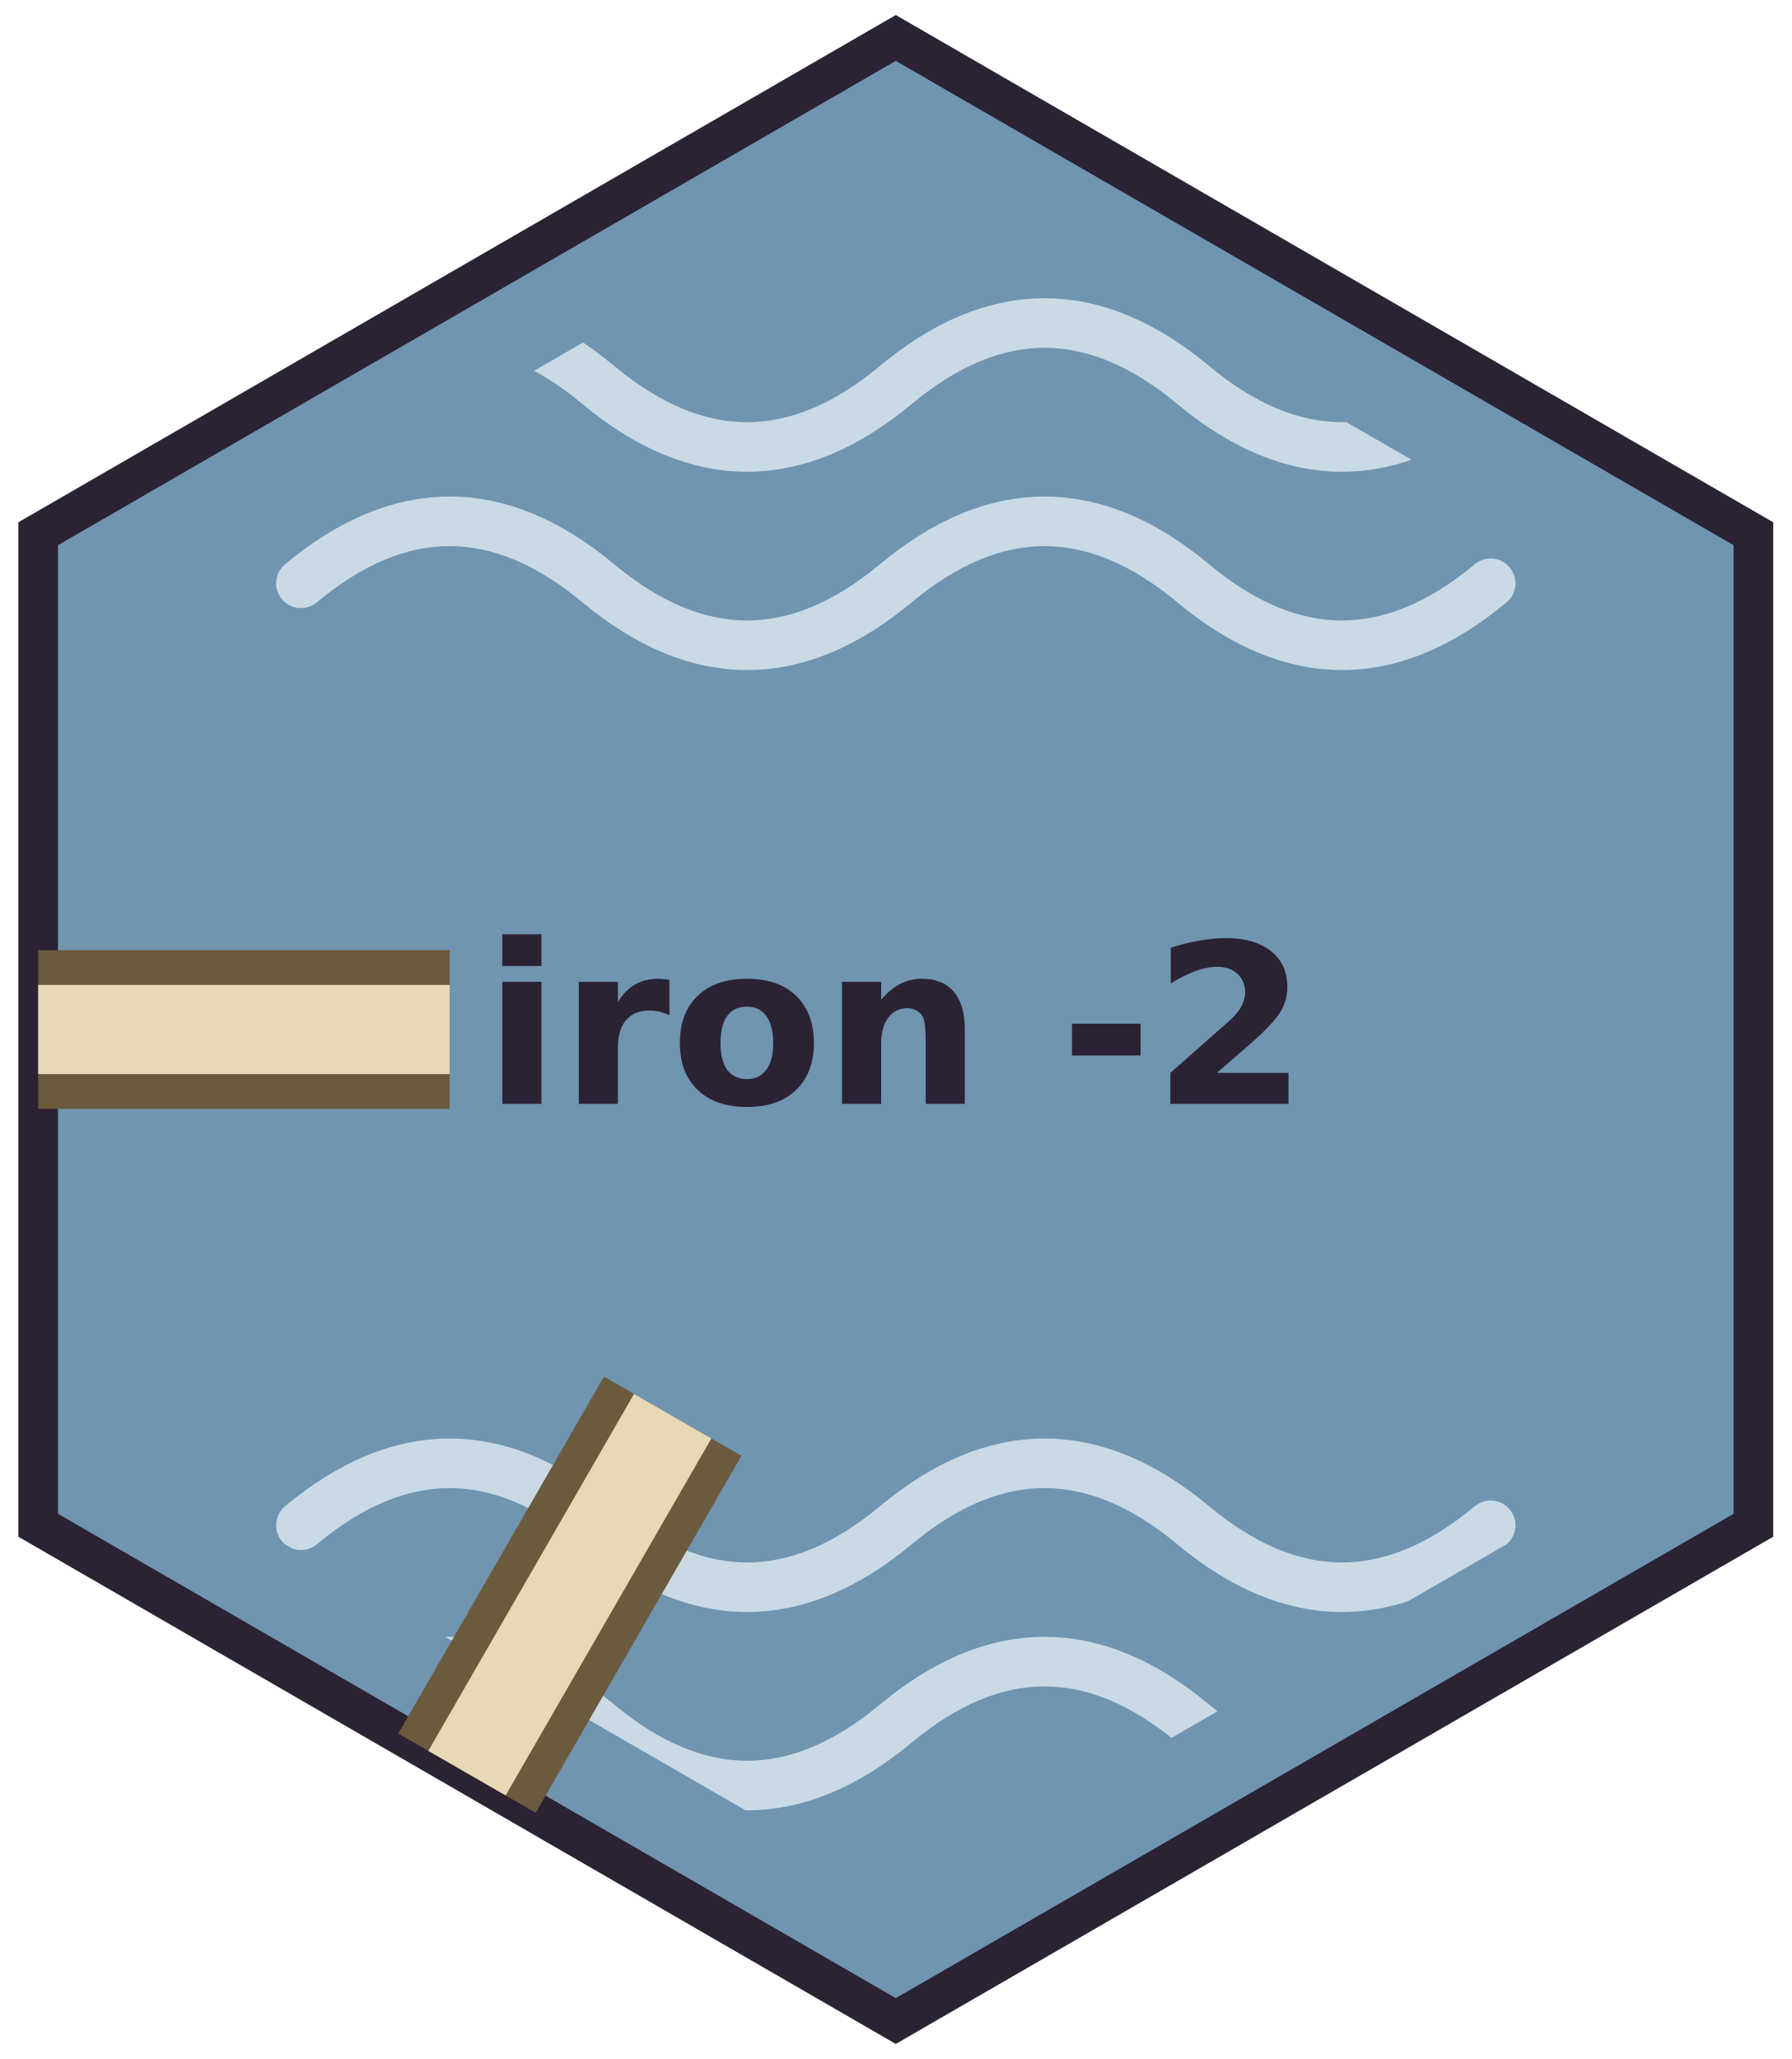
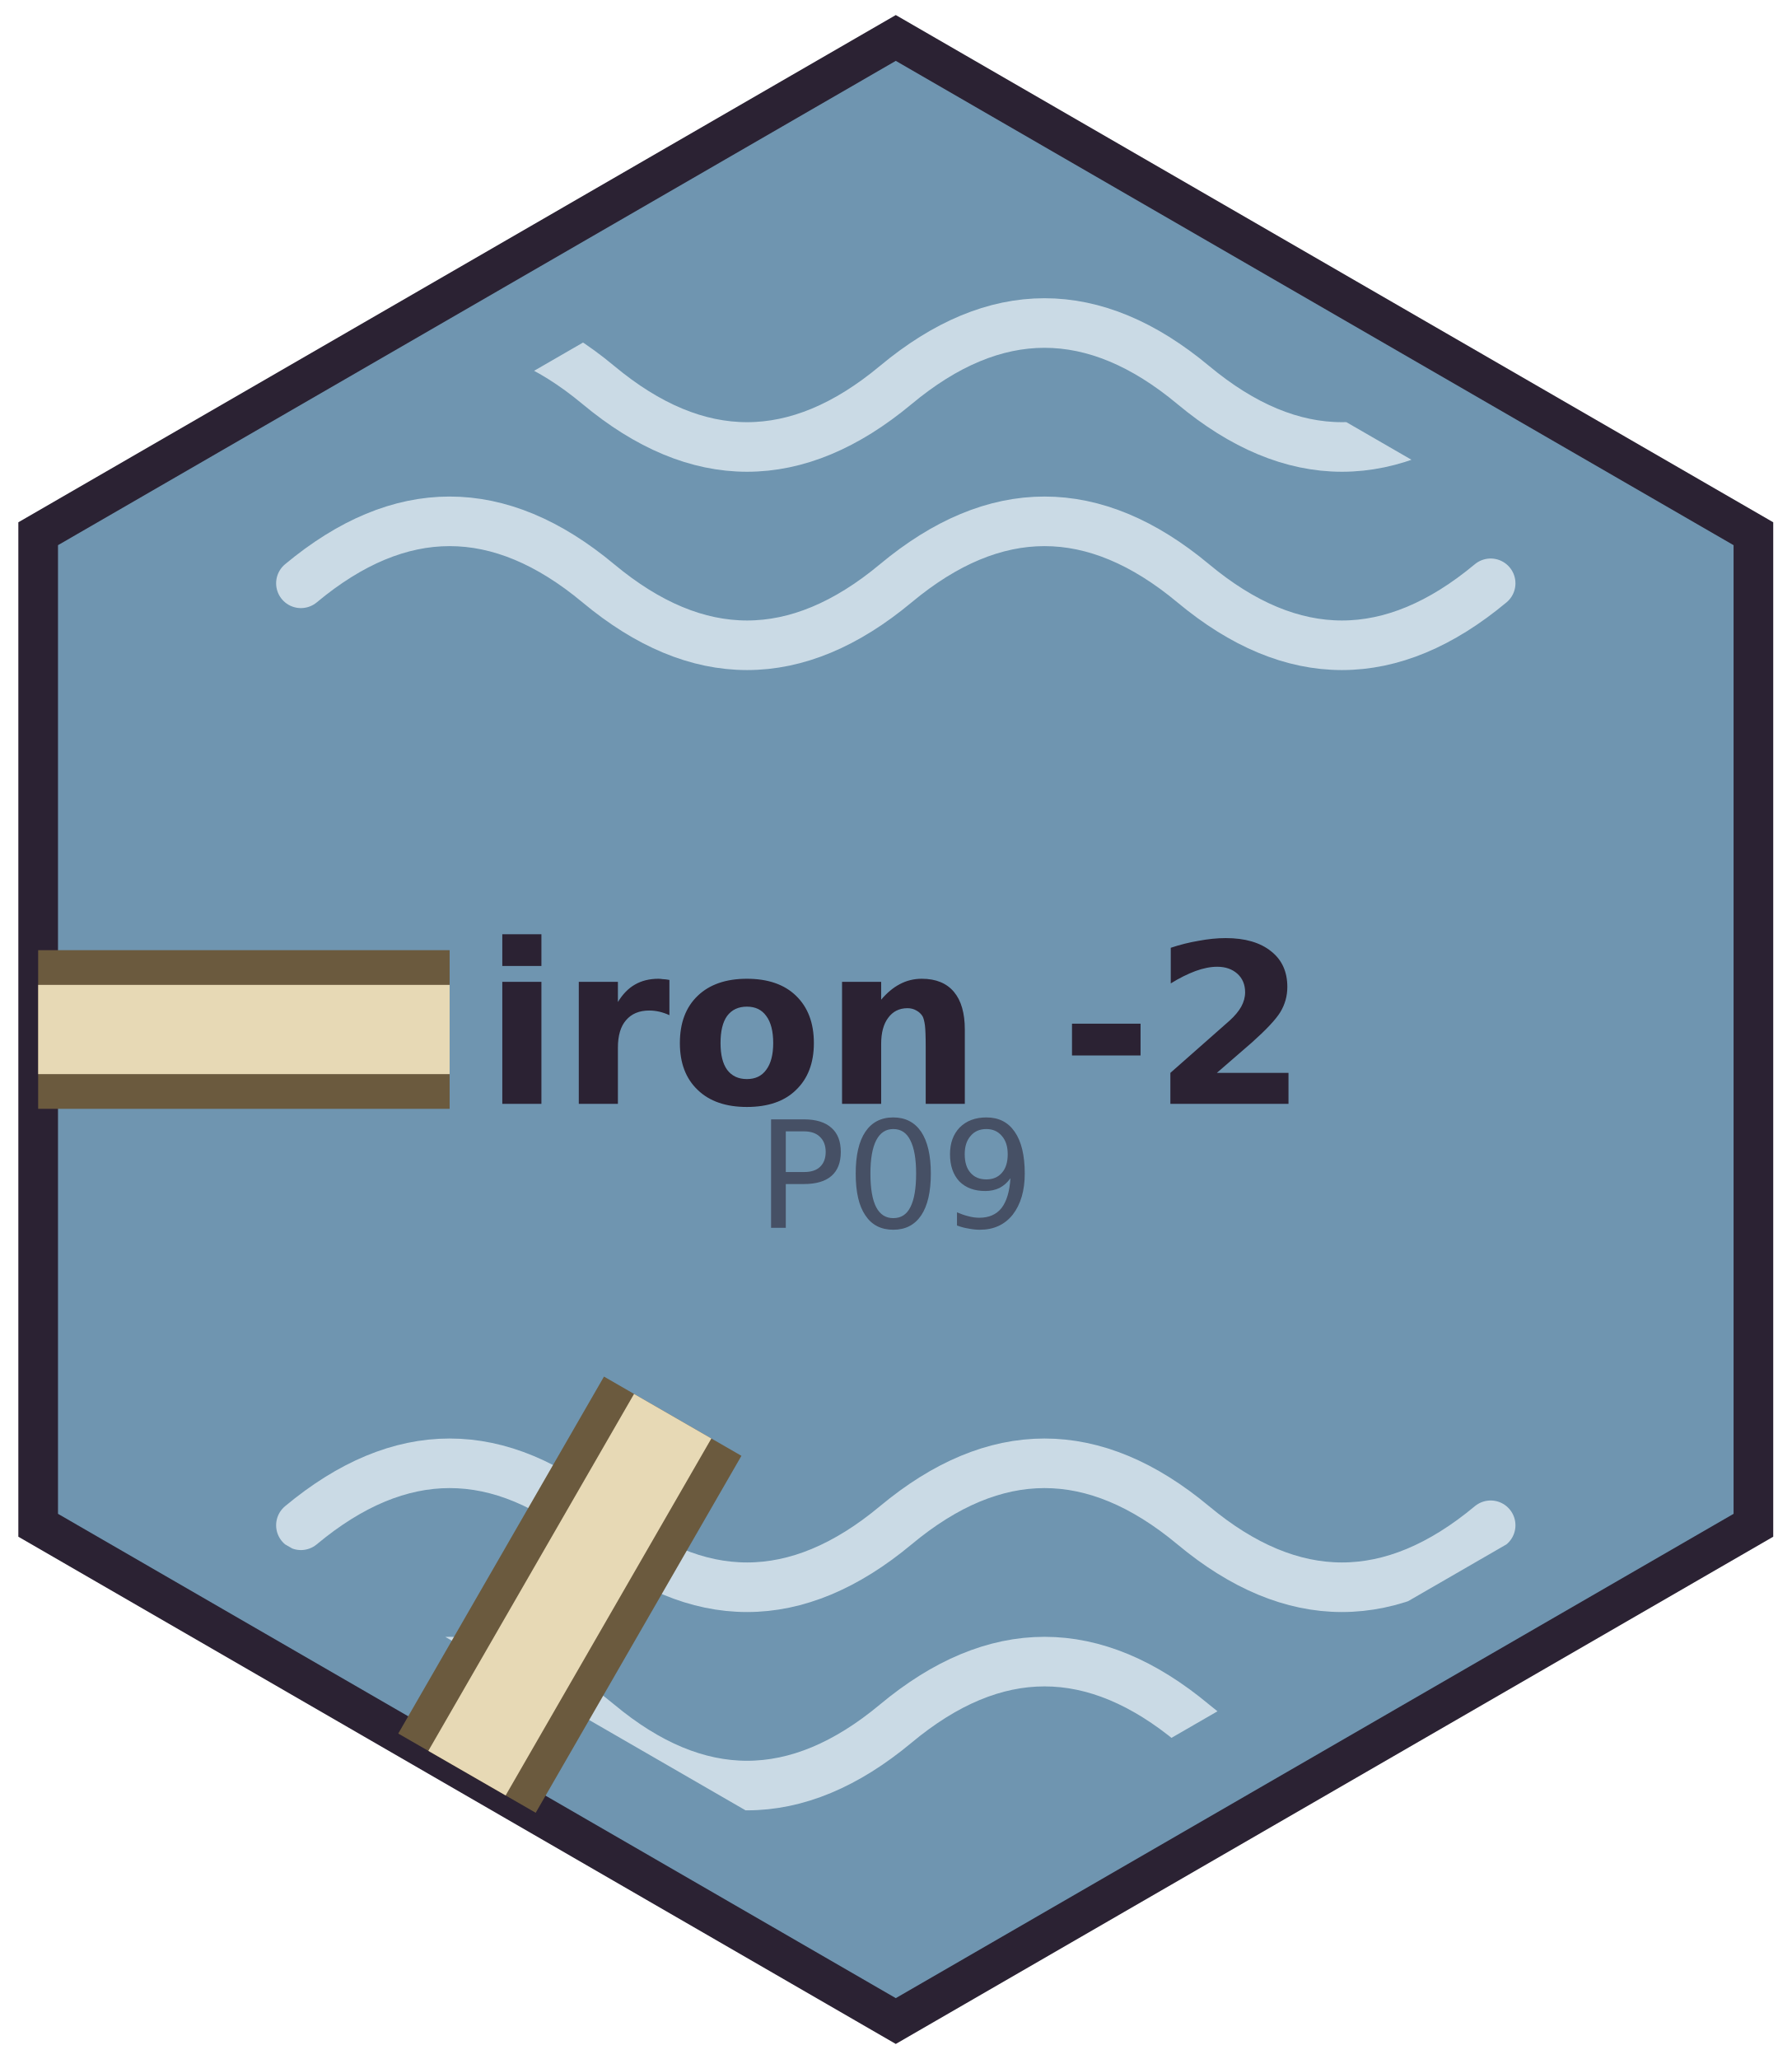
<svg xmlns="http://www.w3.org/2000/svg" viewBox="-36.14 -41.50 72.28 83.00" width="181" height="208" font-family="DejaVu Sans, Arial, sans-serif">
  <polygon points="34.6,20.0 0.0,40.0 -34.6,20.0 -34.6,-20.0 -0.0,-40.0 34.6,-20.0" fill="#6f95b0" stroke="#2b2233" stroke-width="1.6" />
  <clipPath id="c_port">
    <polygon points="30.3,17.5 0.0,35.0 -30.3,17.5 -30.3,-17.5 -0.0,-35.0 30.3,-17.5" />
  </clipPath>
  <g clip-path="url(#c_port)">
    <path d="M-24 -26 q6 -5 12 0 t12 0 t12 0 t12 0" stroke="#e8f1f7" stroke-opacity="0.75" stroke-width="2" fill="none" stroke-linecap="round" />
    <path d="M-24 -18 q6 -5 12 0 t12 0 t12 0 t12 0" stroke="#e8f1f7" stroke-opacity="0.75" stroke-width="2" fill="none" stroke-linecap="round" />
    <path d="M-24 20 q6 -5 12 0 t12 0 t12 0 t12 0" stroke="#e8f1f7" stroke-opacity="0.75" stroke-width="2" fill="none" stroke-linecap="round" />
    <path d="M-24 28 q6 -5 12 0 t12 0 t12 0 t12 0" stroke="#e8f1f7" stroke-opacity="0.75" stroke-width="2" fill="none" stroke-linecap="round" />
  </g>
  <line x1="-34.6" y1="0.0" x2="-18.0" y2="0.0" stroke="#6b5a3e" stroke-width="6.4" />
  <line x1="-34.6" y1="0.0" x2="-18.0" y2="0.0" stroke="#e7d9b5" stroke-width="3.6" />
  <line x1="-17.3" y1="30.0" x2="-9.0" y2="15.6" stroke="#6b5a3e" stroke-width="6.4" />
  <line x1="-17.3" y1="30.0" x2="-9.0" y2="15.6" stroke="#e7d9b5" stroke-width="3.6" />
  <text x="0" y="3" text-anchor="middle" font-size="9" font-weight="bold" fill="#2b2233">iron -2</text>
+   <text x="0" y="8" text-anchor="middle" font-size="6" fill="#2b2233" opacity="0.6">P09</text>
</svg>
